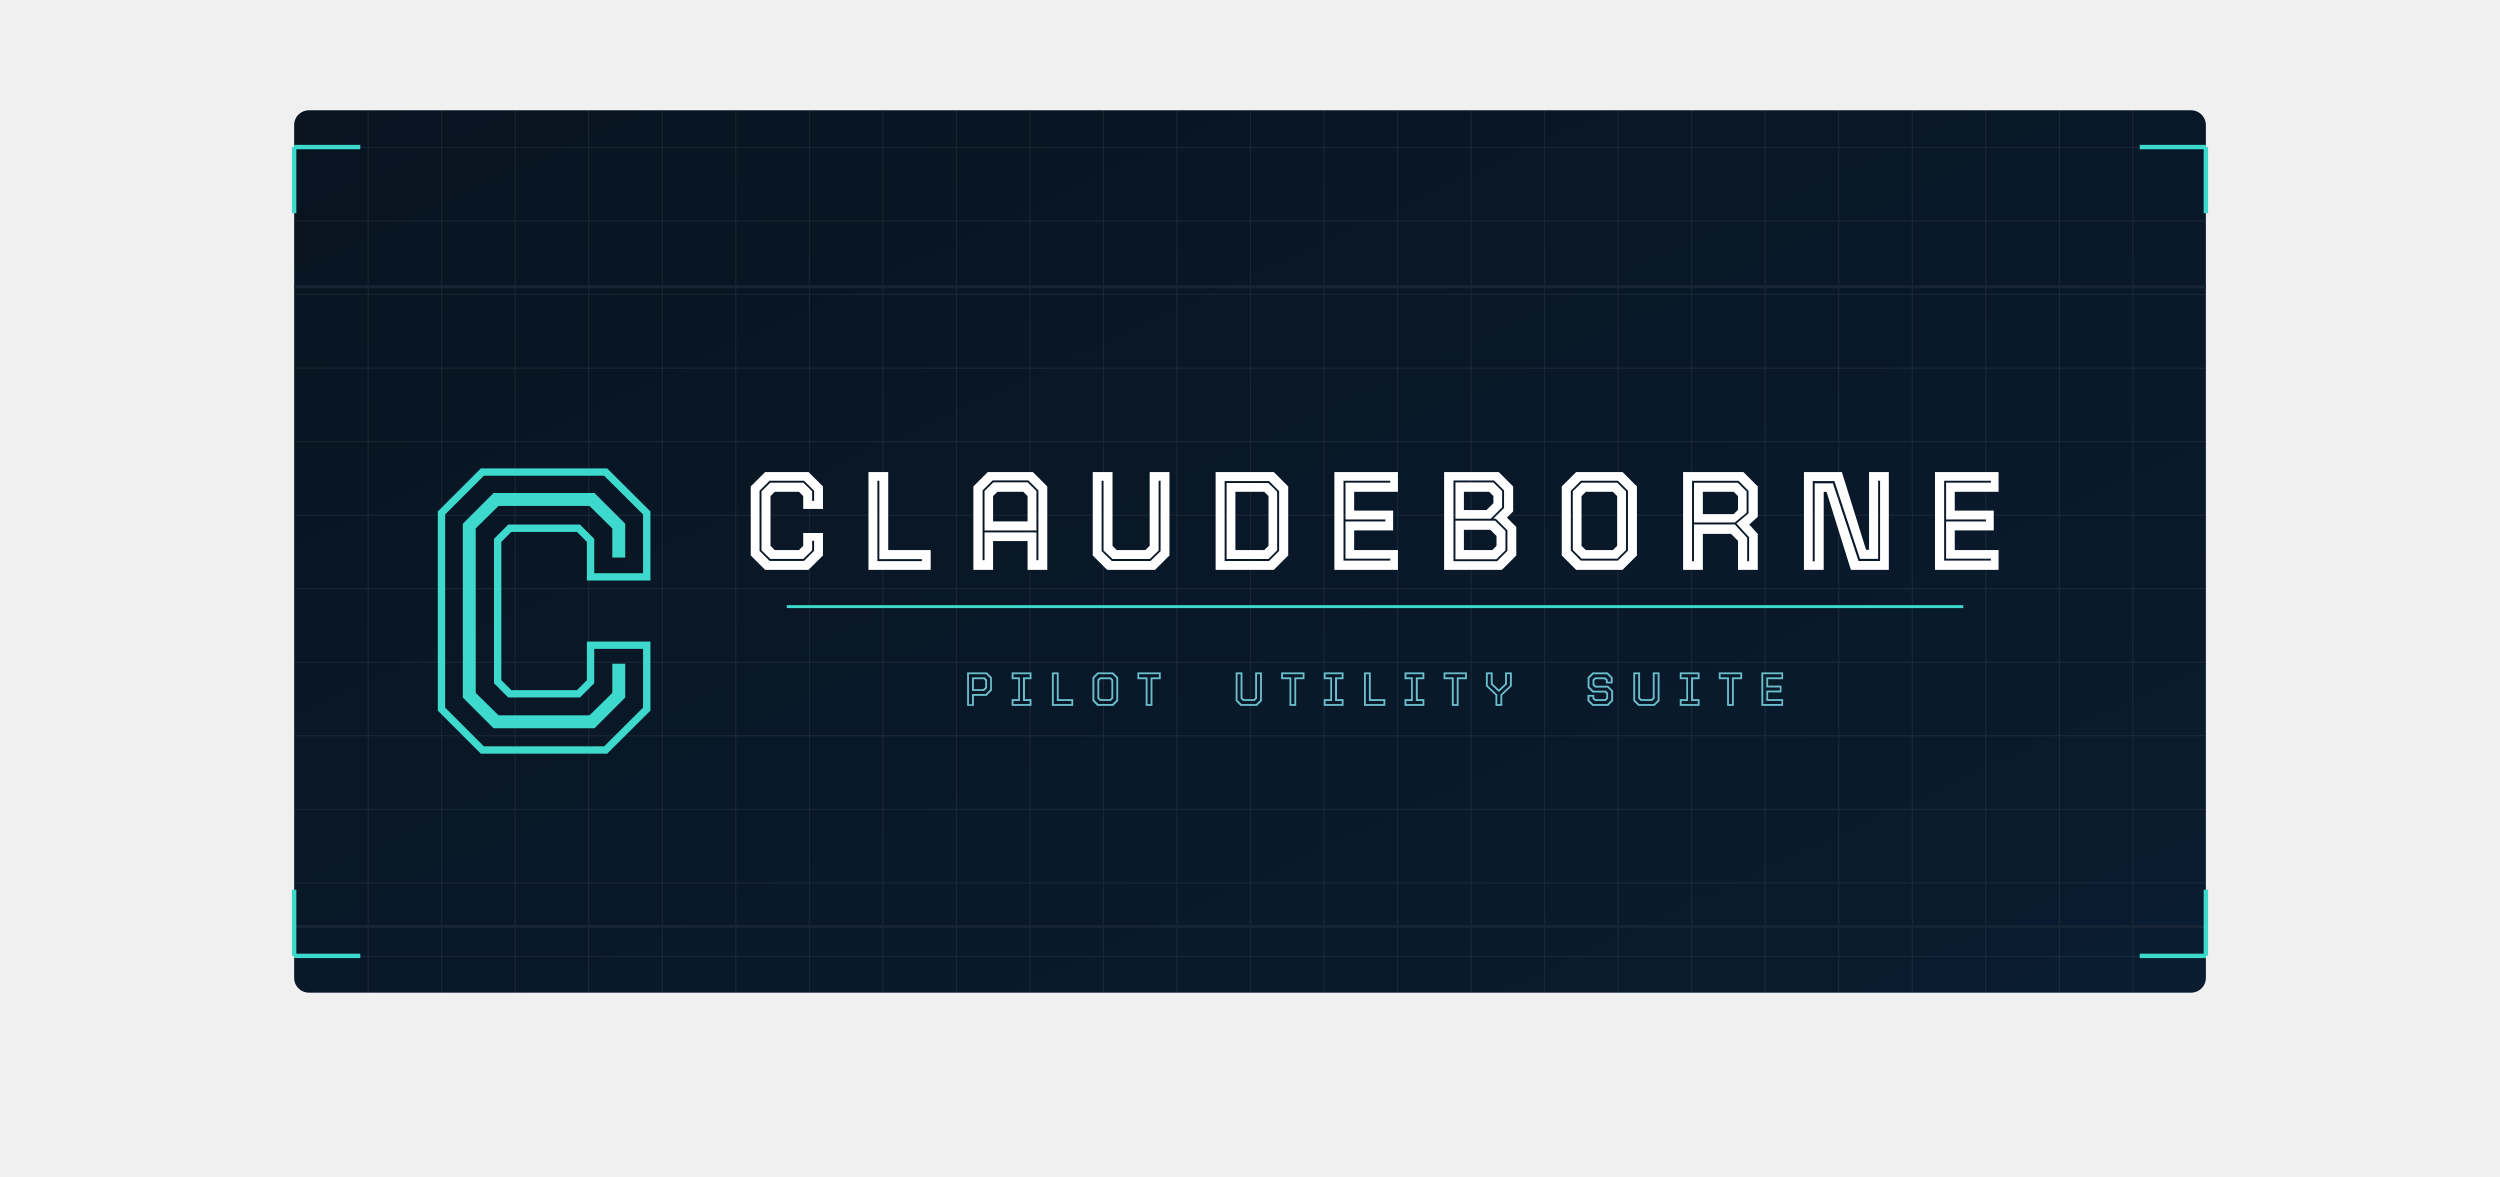
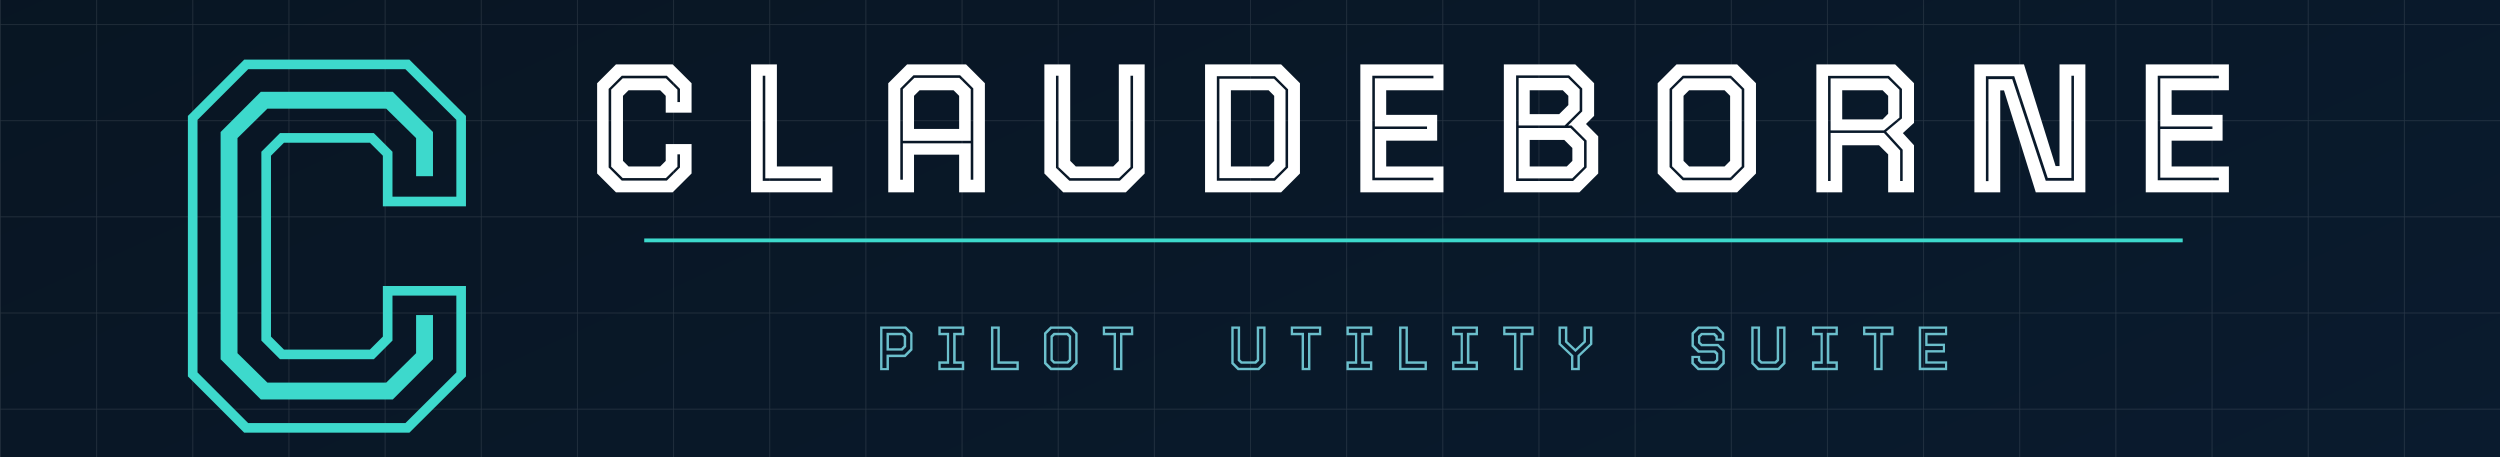
- <svg xmlns="http://www.w3.org/2000/svg" width="100%" viewBox="0 0 680 320">
+ <svg xmlns="http://www.w3.org/2000/svg" width="100%" viewBox="80 115 520 95">
  <defs>
    <linearGradient id="navyBg" x1="0" y1="0" x2="1" y2="1">
      <stop offset="0%" stop-color="#081420" />
      <stop offset="100%" stop-color="#0A1C30" />
    </linearGradient>
    <pattern id="squareGrid" x="0" y="0" width="20" height="20" patternUnits="userSpaceOnUse">
      <path d="M 20 0 L 0 0 0 20" fill="none" stroke="#ffffff" stroke-width="0.3" opacity="0.12" />
    </pattern>
    <clipPath id="logoClip">
      <rect x="80" y="30" width="520" height="240" rx="4" />
    </clipPath>
  </defs>
  <rect x="80" y="30" width="520" height="240" rx="4" fill="url(#navyBg)" />
  <rect x="80" y="30" width="520" height="240" rx="4" fill="url(#squareGrid)" clip-path="url(#logoClip)" />
  <line x1="80" y1="78" x2="600" y2="78" stroke="#162535" stroke-width="0.8" />
  <line x1="80" y1="252" x2="600" y2="252" stroke="#162535" stroke-width="0.8" />
  <line x1="80" y1="40" x2="80" y2="58" stroke="#3dd9cc" stroke-width="1.2" />
  <line x1="80" y1="40" x2="98" y2="40" stroke="#3dd9cc" stroke-width="1.2" />
  <line x1="600" y1="40" x2="600" y2="58" stroke="#3dd9cc" stroke-width="1.2" />
  <line x1="600" y1="40" x2="582" y2="40" stroke="#3dd9cc" stroke-width="1.2" />
  <line x1="80" y1="260" x2="80" y2="242" stroke="#3dd9cc" stroke-width="1.2" />
  <line x1="80" y1="260" x2="98" y2="260" stroke="#3dd9cc" stroke-width="1.2" />
  <line x1="600" y1="260" x2="600" y2="242" stroke="#3dd9cc" stroke-width="1.2" />
  <line x1="600" y1="260" x2="582" y2="260" stroke="#3dd9cc" stroke-width="1.2" />
  <path fill="none" stroke="#3dd9cc" stroke-width="2" d="M131.206 204 L120.082 192.876 L120.082 139.524 L131.206 128.4 L164.74 128.4 L175.918 139.524 L175.918 156.912 L160.636 156.912 L160.636 146.976 L157.342 143.682 L138.658 143.682 L135.364 146.976 L135.364 185.424 L138.658 188.718 L157.342 188.718 L160.636 185.424 L160.636 175.488 L175.918 175.488 L175.918 192.876 L164.74 204 Z M134.662 197.088 L161.284 197.088 L169.06 189.312 L169.06 181.536 L167.548 181.536 L167.548 188.88 L160.744 195.576 L135.202 195.576 L128.398 188.88 L128.398 143.304 L135.202 136.608 L160.744 136.608 L167.548 143.304 L167.548 150.648 L169.06 150.648 L169.06 142.872 L161.284 135.096 L134.662 135.096 L126.886 142.872 L126.886 189.312 Z" />
  <path fill="#ffffff" d="M208.115 155 L204.202 151.086 L204.202 132.314 L208.115 128.4 L219.915 128.4 L223.847 132.314 L223.847 138.432 L218.471 138.432 L218.471 134.936 L217.311 133.777 L210.738 133.777 L209.579 134.936 L209.579 148.464 L210.738 149.623 L217.311 149.623 L218.471 148.464 L218.471 144.968 L223.847 144.968 L223.847 151.086 L219.915 155 Z M209.332 152.568 L218.698 152.568 L221.435 149.832 L221.435 147.096 L220.903 147.096 L220.903 149.68 L218.508 152.036 L209.522 152.036 L207.127 149.68 L207.127 133.644 L209.522 131.288 L218.508 131.288 L220.903 133.644 L220.903 136.228 L221.435 136.228 L221.435 133.492 L218.698 130.756 L209.332 130.756 L206.596 133.492 L206.596 149.832 Z M236.218 155 L236.218 128.4 L241.595 128.4 L241.595 149.623 L253.147 149.623 L253.147 155 Z M238.649 152.625 L250.752 152.625 L250.752 152.093 L239.181 152.093 L239.181 130.756 L238.649 130.756 Z M264.757 155 L264.757 132.314 L268.671 128.4 L280.945 128.4 L284.858 132.314 L284.858 155 L279.5 155 L279.5 147.172 L270.115 147.172 L270.115 155 Z M267.264 152.378 L267.797 152.378 L267.797 144.816 L281.913 144.816 L281.913 152.378 L282.446 152.378 L282.446 133.397 L279.709 130.661 L270 130.661 L267.264 133.397 Z M270.115 141.814 L279.5 141.814 L279.5 134.936 L278.341 133.777 L271.274 133.777 L270.115 134.936 Z M267.797 144.284 L267.797 133.549 L270.191 131.193 L279.519 131.193 L281.913 133.549 L281.913 144.284 Z M301.142 155 L297.228 151.086 L297.228 128.4 L302.606 128.4 L302.606 148.464 L303.764 149.623 L311.555 149.623 L312.714 148.464 L312.714 128.4 L318.091 128.4 L318.091 151.086 L314.176 155 Z M302.416 152.587 L312.942 152.587 L315.678 149.908 L315.678 130.756 L315.145 130.756 L315.145 149.756 L312.751 152.055 L302.606 152.055 L300.173 149.756 L300.173 130.756 L299.642 130.756 L299.642 149.908 Z M330.65 155 L330.65 128.4 L346.477 128.4 L350.391 132.314 L350.391 151.086 L346.477 155 Z M336.027 149.623 L343.874 149.623 L345.033 148.464 L345.033 134.936 L343.874 133.777 L336.027 133.777 Z M333.101 152.587 L345.185 152.587 L347.921 149.851 L347.921 133.587 L345.185 130.851 L333.101 130.851 Z M333.633 152.055 L333.633 131.383 L344.995 131.383 L347.389 133.739 L347.389 149.699 L344.995 152.055 Z M362.951 155 L362.951 128.4 L380.241 128.4 L380.241 133.777 L368.328 133.777 L368.328 138.888 L378.93 138.888 L378.93 144.265 L368.328 144.265 L368.328 149.623 L380.241 149.623 L380.241 155 Z M365.44 152.492 L378.151 152.492 L378.151 151.96 L365.972 151.96 L365.972 141.833 L376.821 141.833 L376.821 141.301 L365.972 141.301 L365.972 131.288 L378.151 131.288 L378.151 130.756 L365.44 130.756 Z M392.801 155 L392.801 128.4 L407.659 128.4 L411.573 132.314 L411.573 139.097 L409.882 140.788 L412.428 143.353 L412.428 151.086 L408.514 155 Z M395.347 152.644 L407.203 152.644 L410.015 149.832 L410.015 144.246 L406.861 141.092 L406.177 141.092 L409.103 138.166 L409.103 133.416 L406.367 130.68 L395.347 130.68 Z M395.879 152.112 L395.879 141.624 L406.671 141.624 L409.483 144.398 L409.483 149.68 L407.013 152.112 Z M395.879 141.092 L395.879 131.212 L406.177 131.212 L408.571 133.568 L408.571 138.014 L405.455 141.092 Z M398.178 149.623 L405.892 149.623 L407.051 148.464 L407.051 145.785 L405.379 144.113 L398.178 144.113 Z M398.178 138.736 L404.315 138.736 L406.215 136.855 L406.215 134.936 L405.056 133.777 L398.178 133.777 Z M428.712 155 L424.798 151.086 L424.798 132.314 L428.712 128.4 L441.328 128.4 L445.243 132.314 L445.243 151.086 L441.328 155 Z M431.334 149.623 L438.707 149.623 L439.865 148.464 L439.865 134.936 L438.707 133.777 L431.334 133.777 L430.175 134.936 L430.175 148.464 Z M430.005 152.492 L440.075 152.492 L442.81 149.756 L442.81 133.492 L440.075 130.756 L430.005 130.756 L427.268 133.492 L427.268 149.756 Z M430.195 151.96 L427.8 149.604 L427.8 133.644 L430.195 131.288 L439.885 131.288 L442.279 133.644 L442.279 149.604 L439.885 151.96 Z M457.803 155 L457.803 128.4 L474.2 128.4 L478.113 132.314 L478.113 140.56 L475.796 142.688 L478.113 145.215 L478.113 155 L472.737 155 L472.737 147.115 L470.837 145.215 L463.18 145.215 L463.18 155 Z M460.235 152.644 L460.767 152.644 L460.767 142.65 L471.863 142.65 L475.226 146.298 L475.226 152.644 L475.757 152.644 L475.757 146.146 L472.319 142.384 L475.606 139.629 L475.606 133.511 L472.87 130.775 L460.235 130.775 Z M463.18 139.838 L471.577 139.838 L472.737 138.66 L472.737 134.936 L471.577 133.777 L463.18 133.777 Z M460.767 142.118 L460.767 131.307 L472.68 131.307 L475.074 133.663 L475.074 139.458 L471.863 142.118 Z M493.067 152.682 L493.599 152.682 L493.599 131.459 L498.539 131.459 L505.512 152.587 L511.383 152.587 L511.383 130.756 L510.851 130.756 L510.851 152.017 L505.93 152.017 L498.957 130.851 L493.067 130.851 Z M490.673 155 L490.673 128.4 L500.99 128.4 L507.565 149.547 L508.381 149.547 L508.381 128.4 L513.759 128.4 L513.759 155 L503.441 155 L496.829 133.796 L496.05 133.796 L496.05 155 Z M526.318 155 L526.318 128.4 L543.609 128.4 L543.609 133.777 L531.696 133.777 L531.696 138.888 L542.298 138.888 L542.298 144.265 L531.696 144.265 L531.696 149.623 L543.609 149.623 L543.609 155 Z M528.808 152.492 L541.519 152.492 L541.519 151.96 L529.34 151.96 L529.34 141.833 L540.188 141.833 L540.188 141.301 L529.34 141.301 L529.34 131.288 L541.519 131.288 L541.519 130.756 L528.808 130.756 Z" />
  <line x1="214" y1="165" x2="534" y2="165" stroke="#3dd9cc" stroke-width="0.8" />
  <path fill="#6bbfcc" d="M263.059 192 L263.059 182.9 L268.461 182.9 L269.8 184.239 L269.8 187.821 L268.337 189.283 L264.899 189.283 L264.899 192 Z M263.553 191.558 L264.392 191.558 L264.392 188.763 L268.116 188.763 L269.319 187.554 L269.319 184.473 L268.233 183.387 L263.553 183.387 Z M264.899 187.444 L267.44 187.444 L267.967 186.923 L267.967 185.136 L267.57 184.739 L264.899 184.739 Z M264.392 187.931 L264.392 184.226 L267.83 184.226 L268.487 184.876 L268.487 187.157 L267.707 187.931 Z M275.171 192 L275.171 190.161 L276.952 190.161 L276.952 184.739 L275.171 184.739 L275.171 182.9 L280.56 182.9 L280.56 184.739 L278.785 184.739 L278.785 190.161 L280.56 190.161 L280.56 192 Z M275.672 191.5 L280.066 191.5 L280.066 190.667 L278.252 190.667 L278.252 184.226 L280.066 184.226 L280.066 183.387 L275.672 183.387 L275.672 184.226 L277.42 184.226 L277.42 190.667 L275.672 190.667 Z M286.12 192 L286.12 182.9 L287.959 182.9 L287.959 190.161 L291.911 190.161 L291.911 192 Z M286.627 191.506 L291.417 191.506 L291.417 190.667 L287.459 190.667 L287.459 183.387 L286.627 183.387 Z M298.485 192 L297.146 190.661 L297.146 184.239 L298.485 182.9 L302.801 182.9 L304.14 184.239 L304.14 190.661 L302.801 192 Z M299.382 190.161 L301.904 190.161 L302.301 189.764 L302.301 185.136 L301.904 184.739 L299.382 184.739 L298.986 185.136 L298.986 189.764 Z M298.745 191.48 L302.548 191.48 L303.64 190.394 L303.64 184.473 L302.548 183.387 L298.745 183.387 L297.66 184.473 L297.66 190.394 Z M299.155 190.648 L298.492 189.992 L298.492 184.876 L299.155 184.226 L302.145 184.226 L302.801 184.876 L302.801 189.992 L302.145 190.648 Z M311.631 192 L311.631 184.739 L309.375 184.739 L309.375 182.9 L315.719 182.9 L315.719 184.739 L313.464 184.739 L313.464 192 Z M312.131 191.512 L312.963 191.512 L312.963 184.226 L315.238 184.226 L315.238 183.387 L309.856 183.387 L309.856 184.226 L312.131 184.226 Z M337.443 192 L336.104 190.661 L336.104 182.9 L337.944 182.9 L337.944 189.764 L338.34 190.161 L341.005 190.161 L341.402 189.764 L341.402 182.9 L343.241 182.9 L343.241 190.661 L341.902 192 Z M337.697 191.5 L341.655 191.5 L342.741 190.421 L342.741 183.387 L341.909 183.387 L341.909 190.018 L341.246 190.661 L338.106 190.661 L337.443 190.018 L337.443 183.387 L336.605 183.387 L336.605 190.421 Z M350.732 192 L350.732 184.739 L348.476 184.739 L348.476 182.9 L354.82 182.9 L354.82 184.739 L352.565 184.739 L352.565 192 Z M351.232 191.512 L352.064 191.512 L352.064 184.226 L354.339 184.226 L354.339 183.387 L348.957 183.387 L348.957 184.226 L351.232 184.226 Z M360.055 192 L360.055 190.161 L361.836 190.161 L361.836 184.739 L360.055 184.739 L360.055 182.9 L365.444 182.9 L365.444 184.739 L363.669 184.739 L363.669 190.161 L365.444 190.161 L365.444 192 Z M360.556 191.5 L364.95 191.5 L364.95 190.667 L363.136 190.667 L363.136 184.226 L364.95 184.226 L364.95 183.387 L360.556 183.387 L360.556 184.226 L362.304 184.226 L362.304 190.667 L360.556 190.667 Z M371.004 192 L371.004 182.9 L372.843 182.9 L372.843 190.161 L376.795 190.161 L376.795 192 Z M371.511 191.506 L376.301 191.506 L376.301 190.667 L372.343 190.667 L372.343 183.387 L371.511 183.387 Z M382.03 192 L382.03 190.161 L383.811 190.161 L383.811 184.739 L382.03 184.739 L382.03 182.9 L387.419 182.9 L387.419 184.739 L385.644 184.739 L385.644 190.161 L387.419 190.161 L387.419 192 Z M382.531 191.5 L386.925 191.5 L386.925 190.667 L385.111 190.667 L385.111 184.226 L386.925 184.226 L386.925 183.387 L382.531 183.387 L382.531 184.226 L384.279 184.226 L384.279 190.667 L382.531 190.667 Z M394.909 192 L394.909 184.739 L392.654 184.739 L392.654 182.9 L398.998 182.9 L398.998 184.739 L396.742 184.739 L396.742 192 Z M395.41 191.512 L396.242 191.512 L396.242 184.226 L398.517 184.226 L398.517 183.387 L393.135 183.387 L393.135 184.226 L395.41 184.226 Z M406.768 192 L406.768 189.12 L404.168 186.637 L404.168 182.9 L406.007 182.9 L406.007 185.975 L407.749 187.619 L407.626 187.619 L409.374 185.975 L409.374 182.9 L411.214 182.9 L411.214 186.637 L408.607 189.12 L408.607 192 Z M407.268 191.512 L408.107 191.512 L408.107 188.925 L410.713 186.456 L410.713 183.387 L409.875 183.387 L409.875 186.176 L407.704 188.224 L407.678 188.224 L405.5 186.176 L405.5 183.387 L404.668 183.387 L404.668 186.456 L407.268 188.925 Z M433.133 192 L431.794 190.661 L431.794 189.023 L433.633 189.023 L433.633 189.764 L434.03 190.161 L436.526 190.161 L436.922 189.764 L436.922 188.763 L436.526 188.367 L433.172 188.367 L431.833 187.028 L431.833 184.239 L433.172 182.9 L437.299 182.9 L438.638 184.239 L438.638 185.877 L436.799 185.877 L436.799 185.136 L436.402 184.739 L434.069 184.739 L433.666 185.136 L433.666 186.131 L434.069 186.527 L437.423 186.527 L438.762 187.866 L438.762 190.661 L437.423 192 Z M433.367 191.5 L437.156 191.5 L438.242 190.414 L438.242 188.048 L437.221 187.021 L433.835 187.021 L433.172 186.364 L433.172 184.889 L433.828 184.239 L436.669 184.239 L437.299 184.857 L437.299 185.416 L438.131 185.416 L438.131 184.453 L437.078 183.4 L433.419 183.4 L432.333 184.486 L432.333 186.761 L433.432 187.866 L436.812 187.866 L437.403 188.438 L437.403 190.011 L436.747 190.667 L433.776 190.667 L433.152 190.043 L433.152 189.484 L432.314 189.484 L432.314 190.446 Z M445.596 192 L444.257 190.661 L444.257 182.9 L446.096 182.9 L446.096 189.764 L446.493 190.161 L449.158 190.161 L449.554 189.764 L449.554 182.9 L451.394 182.9 L451.394 190.661 L450.055 192 Z M445.849 191.5 L449.808 191.5 L450.893 190.421 L450.893 183.387 L450.061 183.387 L450.061 190.018 L449.398 190.661 L446.259 190.661 L445.596 190.018 L445.596 183.387 L444.757 183.387 L444.757 190.421 Z M456.889 192 L456.889 190.161 L458.67 190.161 L458.67 184.739 L456.889 184.739 L456.889 182.9 L462.277 182.9 L462.277 184.739 L460.503 184.739 L460.503 190.161 L462.277 190.161 L462.277 192 Z M457.389 191.5 L461.783 191.5 L461.783 190.667 L459.97 190.667 L459.97 184.226 L461.783 184.226 L461.783 183.387 L457.389 183.387 L457.389 184.226 L459.138 184.226 L459.138 190.667 L457.389 190.667 Z M469.768 192 L469.768 184.739 L467.512 184.739 L467.512 182.9 L473.856 182.9 L473.856 184.739 L471.601 184.739 L471.601 192 Z M470.268 191.512 L471.1 191.512 L471.1 184.226 L473.375 184.226 L473.375 183.387 L467.993 183.387 L467.993 184.226 L470.268 184.226 Z M479.091 192 L479.091 182.9 L485.006 182.9 L485.006 184.739 L480.931 184.739 L480.931 186.488 L484.558 186.488 L484.558 188.327 L480.931 188.327 L480.931 190.161 L485.006 190.161 L485.006 192 Z M479.605 191.48 L484.564 191.48 L484.564 190.648 L480.443 190.648 L480.443 187.821 L484.109 187.821 L484.109 186.988 L480.443 186.988 L480.443 184.226 L484.564 184.226 L484.564 183.387 L479.605 183.387 Z" />
</svg>
